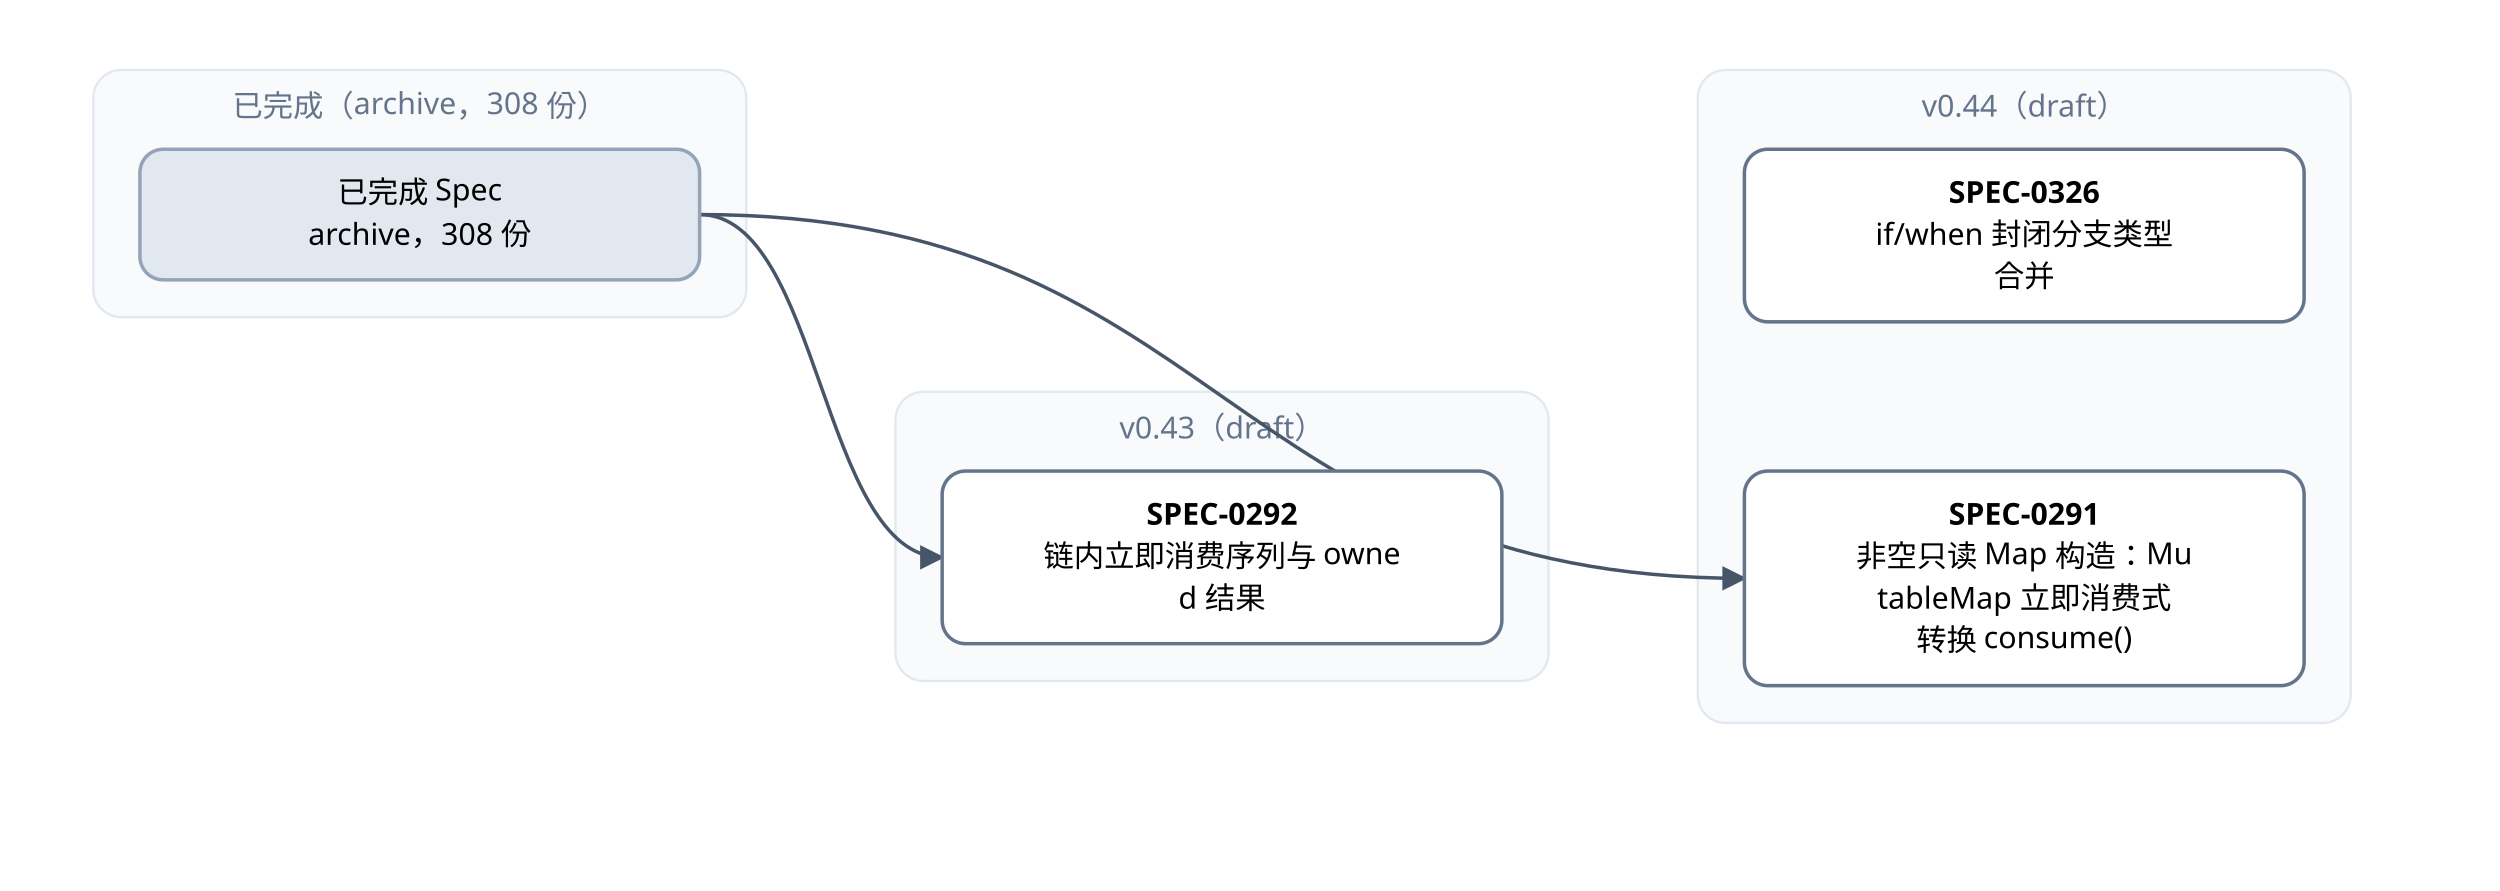
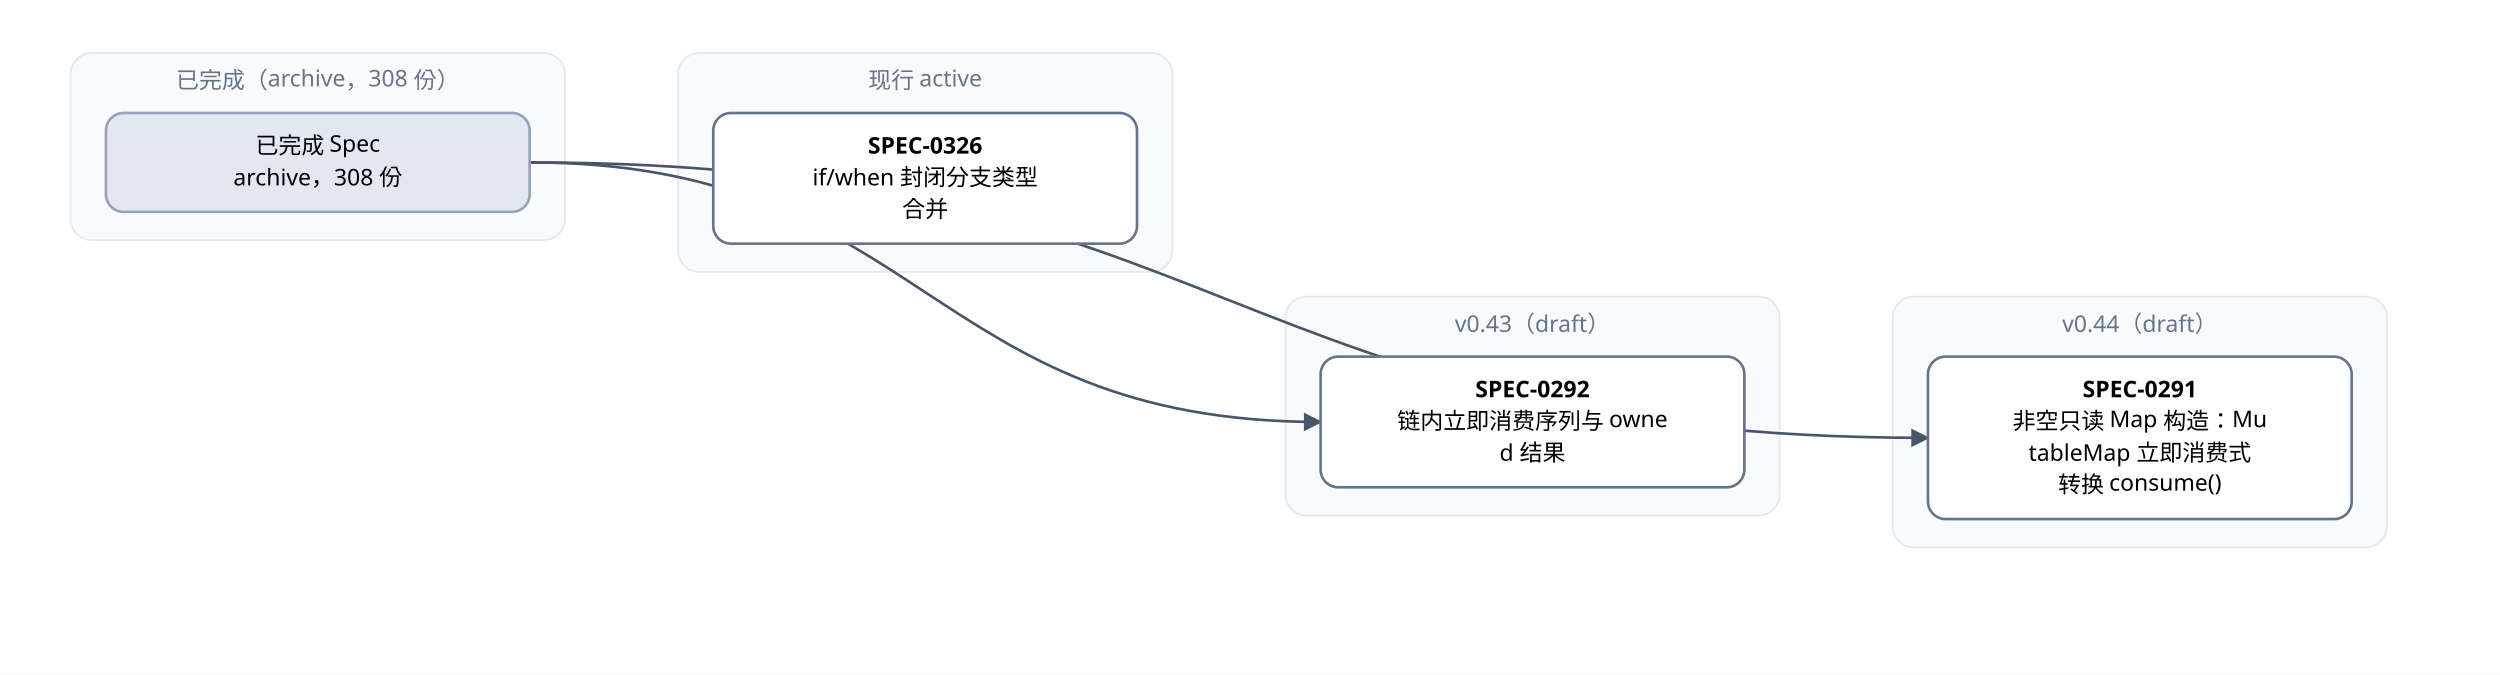
- <svg xmlns="http://www.w3.org/2000/svg" width="1072" height="382" viewBox="0 0 1072 382" font-family="PingFang SC, Microsoft YaHei, sans-serif">
+ <svg xmlns="http://www.w3.org/2000/svg" width="1416" height="382" viewBox="0 0 1416 382" font-family="PingFang SC, Microsoft YaHei, sans-serif">
  <defs>
    <marker id="arrow" viewBox="0 0 10 10" refX="9" refY="5" markerWidth="7" markerHeight="7" orient="auto-start-reverse">
      <path d="M0,0 L10,5 L0,10 z" fill="#475569" />
    </marker>
  </defs>
-   <rect width="1072" height="382" fill="#ffffff" />
+   <rect width="1416" height="382" fill="#ffffff" />
  <rect x="40" y="30" width="280" height="106" rx="12" fill="#f8fafc" stroke="#e2e8f0" />
  <text x="180" y="50" text-anchor="middle" font-size="13" fill="#64748b">已完成（archive，308 份）</text>
-   <rect x="384" y="168" width="280" height="124" rx="12" fill="#f8fafc" stroke="#e2e8f0" />
-   <text x="524" y="188" text-anchor="middle" font-size="13" fill="#64748b">v0.43（draft）</text>
-   <rect x="728" y="30" width="280" height="280" rx="12" fill="#f8fafc" stroke="#e2e8f0" />
-   <text x="868" y="50" text-anchor="middle" font-size="13" fill="#64748b">v0.44（draft）</text>
-   <path d="M 300 92 C 524 92, 524 248, 748 248" fill="none" stroke="#475569" stroke-width="1.5" marker-end="url(#arrow)" />
-   <path d="M 300 92 C 352 92, 352 239, 404 239" fill="none" stroke="#475569" stroke-width="1.5" marker-end="url(#arrow)" />
-   <rect x="748" y="202" width="240" height="92" rx="10" fill="#ffffff" stroke="#64748b" stroke-width="1.5" />
-   <text x="868" y="225" text-anchor="middle" font-size="13" font-weight="600">SPEC-0291</text>
-   <text x="868" y="243" text-anchor="middle" font-size="13">非空只读 Map 构造：Mu</text>
-   <text x="868" y="261" text-anchor="middle" font-size="13">tableMap 立即消费式</text>
-   <text x="868" y="279" text-anchor="middle" font-size="13">转换 consume()</text>
-   <rect x="404" y="202" width="240" height="74" rx="10" fill="#ffffff" stroke="#64748b" stroke-width="1.5" />
-   <text x="524" y="225" text-anchor="middle" font-size="13" font-weight="600">SPEC-0292</text>
-   <text x="524" y="243" text-anchor="middle" font-size="13">链内立即消费序列与 owne</text>
-   <text x="524" y="261" text-anchor="middle" font-size="13">d 结果</text>
-   <rect x="748" y="64" width="240" height="74" rx="10" fill="#ffffff" stroke="#64748b" stroke-width="1.5" />
-   <text x="868" y="87" text-anchor="middle" font-size="13" font-weight="600">SPEC-0326</text>
-   <text x="868" y="105" text-anchor="middle" font-size="13">if/when 封闭分支类型</text>
-   <text x="868" y="123" text-anchor="middle" font-size="13">合并</text>
+   <rect x="384" y="30" width="280" height="124" rx="12" fill="#f8fafc" stroke="#e2e8f0" />
+   <text x="524" y="50" text-anchor="middle" font-size="13" fill="#64748b">现行 active</text>
+   <rect x="728" y="168" width="280" height="124" rx="12" fill="#f8fafc" stroke="#e2e8f0" />
+   <text x="868" y="188" text-anchor="middle" font-size="13" fill="#64748b">v0.43（draft）</text>
+   <rect x="1072" y="168" width="280" height="142" rx="12" fill="#f8fafc" stroke="#e2e8f0" />
+   <text x="1212" y="188" text-anchor="middle" font-size="13" fill="#64748b">v0.44（draft）</text>
+   <path d="M 300 92 C 696 92, 696 248, 1092 248" fill="none" stroke="#475569" stroke-width="1.5" marker-end="url(#arrow)" />
+   <path d="M 300 92 C 524 92, 524 239, 748 239" fill="none" stroke="#475569" stroke-width="1.5" marker-end="url(#arrow)" />
+   <rect x="1092" y="202" width="240" height="92" rx="10" fill="#ffffff" stroke="#64748b" stroke-width="1.5" />
+   <text x="1212" y="225" text-anchor="middle" font-size="13" font-weight="600">SPEC-0291</text>
+   <text x="1212" y="243" text-anchor="middle" font-size="13">非空只读 Map 构造：Mu</text>
+   <text x="1212" y="261" text-anchor="middle" font-size="13">tableMap 立即消费式</text>
+   <text x="1212" y="279" text-anchor="middle" font-size="13">转换 consume()</text>
+   <rect x="748" y="202" width="240" height="74" rx="10" fill="#ffffff" stroke="#64748b" stroke-width="1.5" />
+   <text x="868" y="225" text-anchor="middle" font-size="13" font-weight="600">SPEC-0292</text>
+   <text x="868" y="243" text-anchor="middle" font-size="13">链内立即消费序列与 owne</text>
+   <text x="868" y="261" text-anchor="middle" font-size="13">d 结果</text>
+   <rect x="404" y="64" width="240" height="74" rx="10" fill="#ffffff" stroke="#64748b" stroke-width="1.5" />
+   <text x="524" y="87" text-anchor="middle" font-size="13" font-weight="600">SPEC-0326</text>
+   <text x="524" y="105" text-anchor="middle" font-size="13">if/when 封闭分支类型</text>
+   <text x="524" y="123" text-anchor="middle" font-size="13">合并</text>
  <rect x="60" y="64" width="240" height="56" rx="10" fill="#e2e8f0" stroke="#94a3b8" stroke-width="1.5" />
  <text x="180" y="87" text-anchor="middle" font-size="13">已完成 Spec</text>
  <text x="180" y="105" text-anchor="middle" font-size="13">archive，308 份</text>
</svg>
